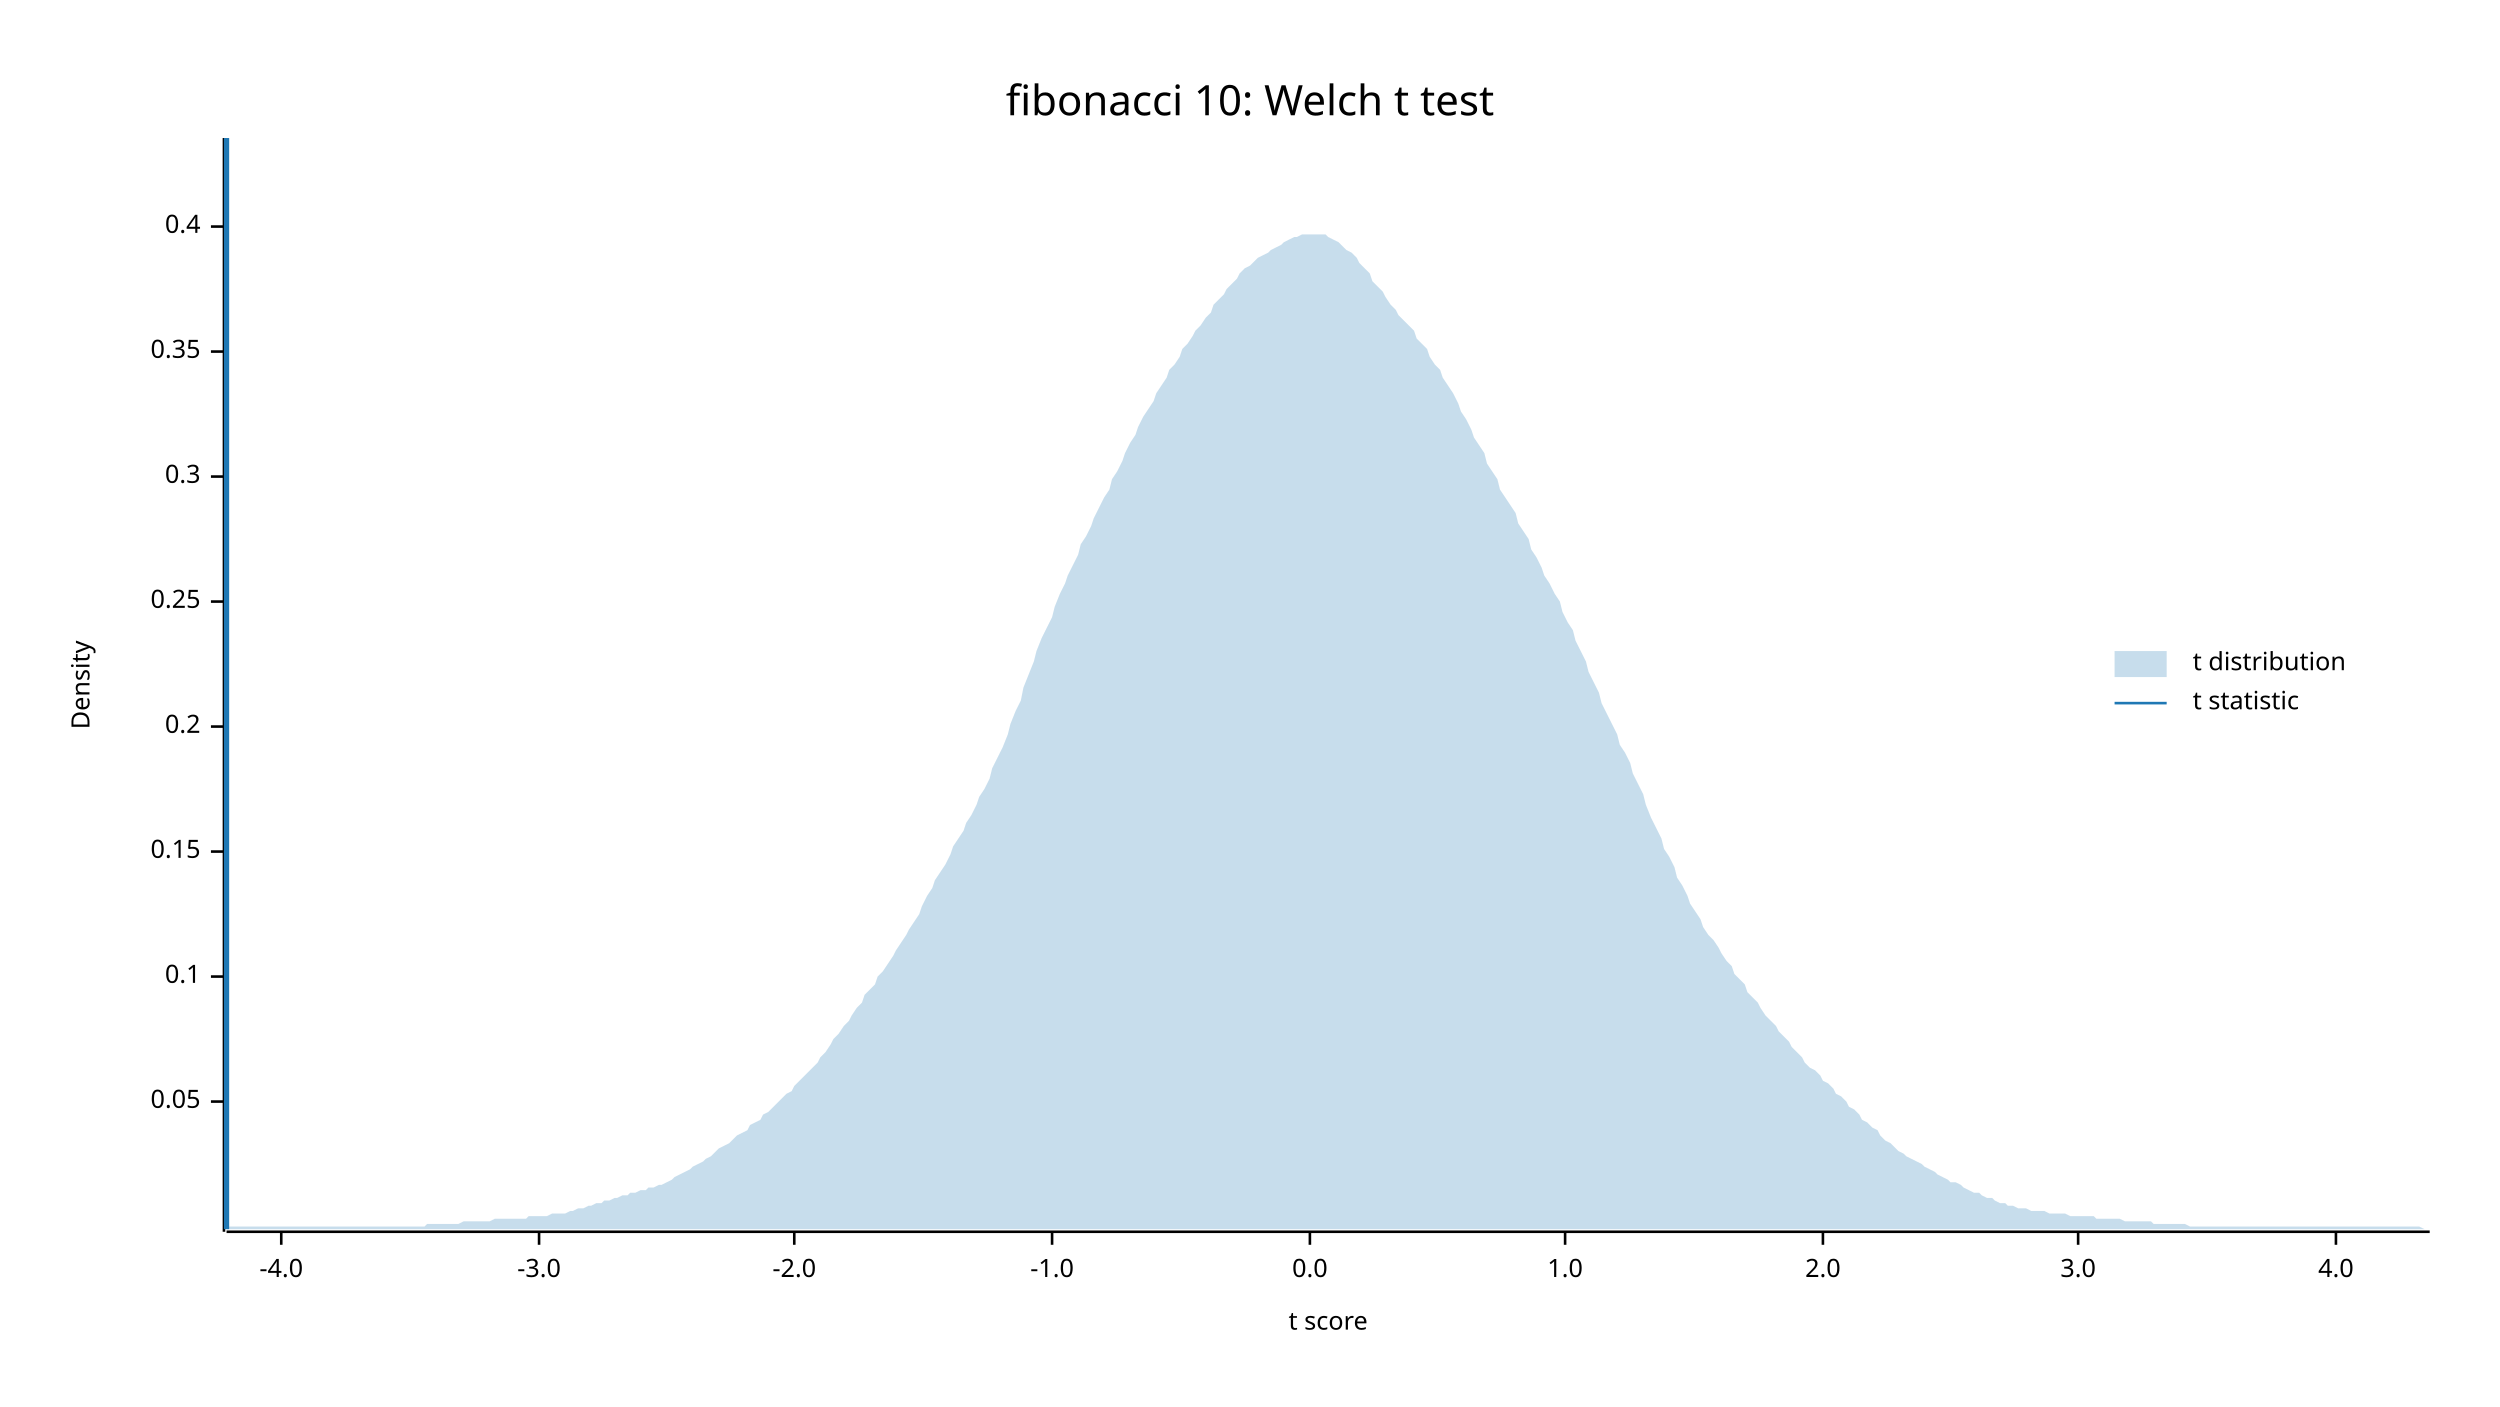
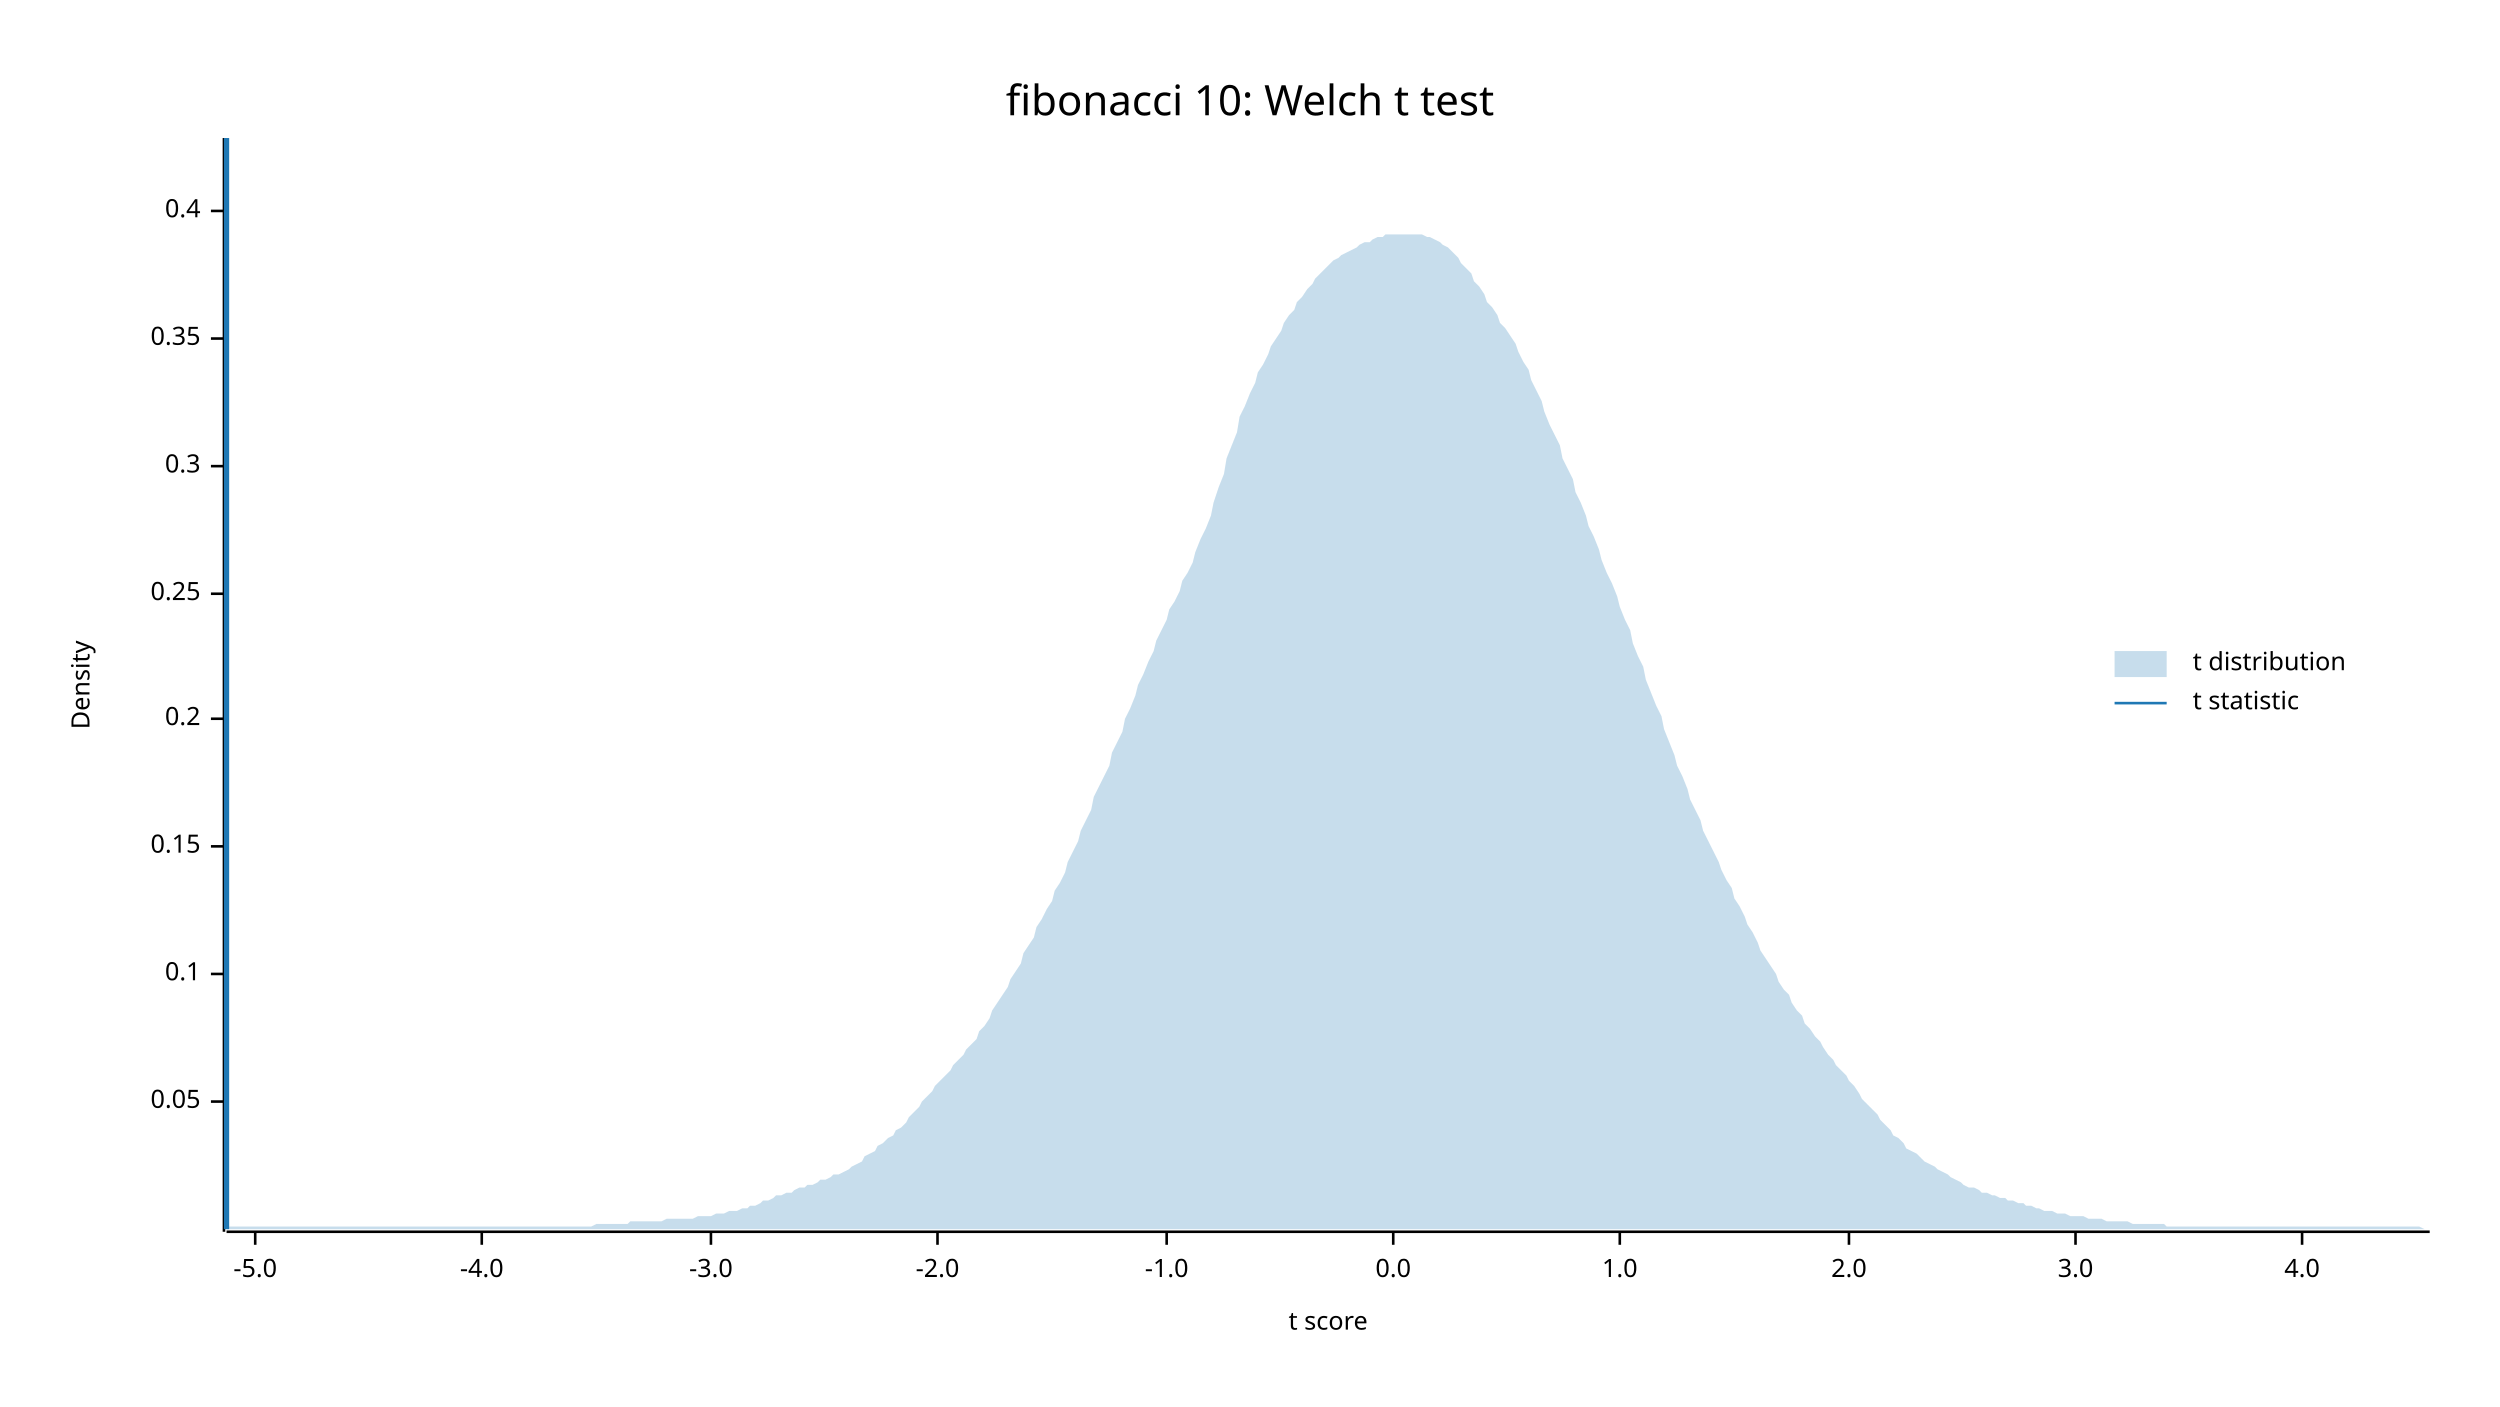
<svg xmlns="http://www.w3.org/2000/svg" width="960" height="540">
  <text x="480" y="32" dy="0.76em" text-anchor="middle" font-family="sans-serif" font-size="16.129" opacity="1" fill="#000000">
fibonacci 10: Welch t test
</text>
  <text x="27" y="263" dy="0.76em" text-anchor="middle" font-family="sans-serif" font-size="9.677" opacity="1" fill="#000000" transform="rotate(270, 27, 263)">
Density
</text>
  <text x="510" y="513" dy="-0.5ex" text-anchor="middle" font-family="sans-serif" font-size="9.677" opacity="1" fill="#000000">
t score
</text>
  <polyline fill="none" opacity="1" stroke="#000000" stroke-width="1" points="86,53 86,473 " />
  <text x="77" y="423" dy="0.5ex" text-anchor="end" font-family="sans-serif" font-size="9.677" opacity="1" fill="#000000">
0.05
</text>
  <polyline fill="none" opacity="1" stroke="#000000" stroke-width="1" points="81,423 86,423 " />
-   <text x="77" y="375" dy="0.5ex" text-anchor="end" font-family="sans-serif" font-size="9.677" opacity="1" fill="#000000">
+   <text x="77" y="374" dy="0.5ex" text-anchor="end" font-family="sans-serif" font-size="9.677" opacity="1" fill="#000000">
0.1
</text>
-   <polyline fill="none" opacity="1" stroke="#000000" stroke-width="1" points="81,375 86,375 " />
-   <text x="77" y="327" dy="0.5ex" text-anchor="end" font-family="sans-serif" font-size="9.677" opacity="1" fill="#000000">
+   <polyline fill="none" opacity="1" stroke="#000000" stroke-width="1" points="81,374 86,374 " />
+   <text x="77" y="325" dy="0.5ex" text-anchor="end" font-family="sans-serif" font-size="9.677" opacity="1" fill="#000000">
0.15
</text>
-   <polyline fill="none" opacity="1" stroke="#000000" stroke-width="1" points="81,327 86,327 " />
-   <text x="77" y="279" dy="0.5ex" text-anchor="end" font-family="sans-serif" font-size="9.677" opacity="1" fill="#000000">
+   <polyline fill="none" opacity="1" stroke="#000000" stroke-width="1" points="81,325 86,325 " />
+   <text x="77" y="276" dy="0.5ex" text-anchor="end" font-family="sans-serif" font-size="9.677" opacity="1" fill="#000000">
0.2
</text>
-   <polyline fill="none" opacity="1" stroke="#000000" stroke-width="1" points="81,279 86,279 " />
-   <text x="77" y="231" dy="0.5ex" text-anchor="end" font-family="sans-serif" font-size="9.677" opacity="1" fill="#000000">
+   <polyline fill="none" opacity="1" stroke="#000000" stroke-width="1" points="81,276 86,276 " />
+   <text x="77" y="228" dy="0.5ex" text-anchor="end" font-family="sans-serif" font-size="9.677" opacity="1" fill="#000000">
0.25
</text>
-   <polyline fill="none" opacity="1" stroke="#000000" stroke-width="1" points="81,231 86,231 " />
-   <text x="77" y="183" dy="0.5ex" text-anchor="end" font-family="sans-serif" font-size="9.677" opacity="1" fill="#000000">
+   <polyline fill="none" opacity="1" stroke="#000000" stroke-width="1" points="81,228 86,228 " />
+   <text x="77" y="179" dy="0.5ex" text-anchor="end" font-family="sans-serif" font-size="9.677" opacity="1" fill="#000000">
0.3
</text>
-   <polyline fill="none" opacity="1" stroke="#000000" stroke-width="1" points="81,183 86,183 " />
-   <text x="77" y="135" dy="0.5ex" text-anchor="end" font-family="sans-serif" font-size="9.677" opacity="1" fill="#000000">
+   <polyline fill="none" opacity="1" stroke="#000000" stroke-width="1" points="81,179 86,179 " />
+   <text x="77" y="130" dy="0.5ex" text-anchor="end" font-family="sans-serif" font-size="9.677" opacity="1" fill="#000000">
0.35
</text>
-   <polyline fill="none" opacity="1" stroke="#000000" stroke-width="1" points="81,135 86,135 " />
-   <text x="77" y="87" dy="0.5ex" text-anchor="end" font-family="sans-serif" font-size="9.677" opacity="1" fill="#000000">
+   <polyline fill="none" opacity="1" stroke="#000000" stroke-width="1" points="81,130 86,130 " />
+   <text x="77" y="81" dy="0.5ex" text-anchor="end" font-family="sans-serif" font-size="9.677" opacity="1" fill="#000000">
0.4
</text>
-   <polyline fill="none" opacity="1" stroke="#000000" stroke-width="1" points="81,87 86,87 " />
+   <polyline fill="none" opacity="1" stroke="#000000" stroke-width="1" points="81,81 86,81 " />
  <polyline fill="none" opacity="1" stroke="#000000" stroke-width="1" points="87,473 933,473 " />
-   <text x="108" y="483" dy="0.76em" text-anchor="middle" font-family="sans-serif" font-size="9.677" opacity="1" fill="#000000">
+   <text x="98" y="483" dy="0.76em" text-anchor="middle" font-family="sans-serif" font-size="9.677" opacity="1" fill="#000000">
+ -5.0
+ </text>
+   <polyline fill="none" opacity="1" stroke="#000000" stroke-width="1" points="98,473 98,478 " />
+   <text x="185" y="483" dy="0.76em" text-anchor="middle" font-family="sans-serif" font-size="9.677" opacity="1" fill="#000000">
-4.0
</text>
-   <polyline fill="none" opacity="1" stroke="#000000" stroke-width="1" points="108,473 108,478 " />
-   <text x="207" y="483" dy="0.76em" text-anchor="middle" font-family="sans-serif" font-size="9.677" opacity="1" fill="#000000">
+   <polyline fill="none" opacity="1" stroke="#000000" stroke-width="1" points="185,473 185,478 " />
+   <text x="273" y="483" dy="0.76em" text-anchor="middle" font-family="sans-serif" font-size="9.677" opacity="1" fill="#000000">
-3.0
</text>
-   <polyline fill="none" opacity="1" stroke="#000000" stroke-width="1" points="207,473 207,478 " />
-   <text x="305" y="483" dy="0.76em" text-anchor="middle" font-family="sans-serif" font-size="9.677" opacity="1" fill="#000000">
+   <polyline fill="none" opacity="1" stroke="#000000" stroke-width="1" points="273,473 273,478 " />
+   <text x="360" y="483" dy="0.76em" text-anchor="middle" font-family="sans-serif" font-size="9.677" opacity="1" fill="#000000">
-2.0
</text>
-   <polyline fill="none" opacity="1" stroke="#000000" stroke-width="1" points="305,473 305,478 " />
-   <text x="404" y="483" dy="0.76em" text-anchor="middle" font-family="sans-serif" font-size="9.677" opacity="1" fill="#000000">
+   <polyline fill="none" opacity="1" stroke="#000000" stroke-width="1" points="360,473 360,478 " />
+   <text x="448" y="483" dy="0.76em" text-anchor="middle" font-family="sans-serif" font-size="9.677" opacity="1" fill="#000000">
-1.0
</text>
-   <polyline fill="none" opacity="1" stroke="#000000" stroke-width="1" points="404,473 404,478 " />
-   <text x="503" y="483" dy="0.76em" text-anchor="middle" font-family="sans-serif" font-size="9.677" opacity="1" fill="#000000">
+   <polyline fill="none" opacity="1" stroke="#000000" stroke-width="1" points="448,473 448,478 " />
+   <text x="535" y="483" dy="0.76em" text-anchor="middle" font-family="sans-serif" font-size="9.677" opacity="1" fill="#000000">
0.0
</text>
-   <polyline fill="none" opacity="1" stroke="#000000" stroke-width="1" points="503,473 503,478 " />
-   <text x="601" y="483" dy="0.76em" text-anchor="middle" font-family="sans-serif" font-size="9.677" opacity="1" fill="#000000">
+   <polyline fill="none" opacity="1" stroke="#000000" stroke-width="1" points="535,473 535,478 " />
+   <text x="622" y="483" dy="0.76em" text-anchor="middle" font-family="sans-serif" font-size="9.677" opacity="1" fill="#000000">
1.0
</text>
-   <polyline fill="none" opacity="1" stroke="#000000" stroke-width="1" points="601,473 601,478 " />
-   <text x="700" y="483" dy="0.76em" text-anchor="middle" font-family="sans-serif" font-size="9.677" opacity="1" fill="#000000">
+   <polyline fill="none" opacity="1" stroke="#000000" stroke-width="1" points="622,473 622,478 " />
+   <text x="710" y="483" dy="0.76em" text-anchor="middle" font-family="sans-serif" font-size="9.677" opacity="1" fill="#000000">
2.0
</text>
-   <polyline fill="none" opacity="1" stroke="#000000" stroke-width="1" points="700,473 700,478 " />
-   <text x="798" y="483" dy="0.76em" text-anchor="middle" font-family="sans-serif" font-size="9.677" opacity="1" fill="#000000">
+   <polyline fill="none" opacity="1" stroke="#000000" stroke-width="1" points="710,473 710,478 " />
+   <text x="797" y="483" dy="0.76em" text-anchor="middle" font-family="sans-serif" font-size="9.677" opacity="1" fill="#000000">
3.0
</text>
-   <polyline fill="none" opacity="1" stroke="#000000" stroke-width="1" points="798,473 798,478 " />
-   <text x="897" y="483" dy="0.76em" text-anchor="middle" font-family="sans-serif" font-size="9.677" opacity="1" fill="#000000">
+   <polyline fill="none" opacity="1" stroke="#000000" stroke-width="1" points="797,473 797,478 " />
+   <text x="884" y="483" dy="0.76em" text-anchor="middle" font-family="sans-serif" font-size="9.677" opacity="1" fill="#000000">
4.0
</text>
-   <polyline fill="none" opacity="1" stroke="#000000" stroke-width="1" points="897,473 897,478 " />
-   <polygon opacity="0.25" fill="#1F78B4" points="87,472 88,471 90,471 92,471 93,471 95,471 97,471 98,471 100,471 102,471 103,471 105,471 107,471 109,471 110,471 112,471 114,471 115,471 117,471 119,471 120,471 122,471 124,471 125,471 127,471 129,471 131,471 132,471 134,471 136,471 137,471 139,471 141,471 142,471 144,471 146,471 148,471 149,471 151,471 153,471 154,471 156,471 158,471 159,471 161,471 163,471 164,470 166,470 168,470 170,470 171,470 173,470 175,470 176,470 178,469 180,469 181,469 183,469 185,469 187,469 188,469 190,468 192,468 193,468 195,468 197,468 198,468 200,468 202,468 203,467 205,467 207,467 209,467 210,467 212,466 214,466 215,466 217,466 219,465 220,465 222,464 224,464 226,463 227,463 229,462 231,462 232,461 234,461 236,460 237,460 239,459 241,459 242,458 244,458 246,457 248,457 249,456 251,456 253,455 254,455 256,454 258,453 259,452 261,451 263,450 265,449 266,448 268,447 270,446 271,445 273,444 275,442 276,441 278,440 280,439 281,438 283,436 285,435 287,434 288,432 290,431 292,430 293,428 295,427 297,425 298,424 300,422 302,420 304,419 305,417 307,415 309,413 310,412 312,410 314,408 315,406 317,404 319,401 320,399 322,397 324,394 326,392 327,390 329,387 331,385 332,382 334,380 336,378 337,375 339,373 341,370 343,367 344,365 346,362 348,359 349,357 351,354 353,351 354,348 356,344 358,341 359,338 361,335 363,332 365,328 366,325 368,322 370,319 371,316 373,313 375,309 376,306 378,303 380,299 381,295 383,291 385,287 387,282 388,278 390,273 392,269 393,264 395,259 397,254 398,250 400,245 402,241 404,237 405,233 407,228 409,224 410,221 412,217 414,213 415,209 417,206 419,202 420,199 422,195 424,191 426,188 427,184 429,181 431,177 432,174 434,170 436,167 437,164 439,160 441,157 443,154 444,151 446,148 448,145 449,142 451,140 453,137 454,134 456,132 458,129 459,127 461,125 463,122 465,120 466,117 468,115 470,113 471,111 473,109 475,107 476,105 478,103 480,102 482,100 483,99 485,98 487,97 488,96 490,95 492,94 493,93 495,92 497,91 498,91 500,90 502,90 504,90 505,90 507,90 509,90 510,91 512,92 514,93 515,94 517,96 519,97 521,99 522,101 524,103 526,105 527,108 529,110 531,112 532,114 534,117 536,119 537,121 539,123 541,125 543,127 544,130 546,132 548,134 549,137 551,140 553,142 554,145 556,148 558,151 560,155 561,158 563,161 565,165 566,168 568,171 570,174 571,178 573,181 575,184 576,188 578,191 580,194 582,197 583,201 585,204 587,207 588,211 590,214 592,218 593,221 595,224 597,228 599,231 600,235 602,239 604,242 605,246 607,250 609,254 610,258 612,262 614,266 615,270 617,274 619,278 621,282 622,286 624,289 626,293 627,297 629,301 631,305 632,309 634,314 636,318 638,322 639,326 641,329 643,333 644,337 646,340 648,344 649,347 651,350 653,353 654,356 656,359 658,361 660,364 661,366 663,369 665,371 666,374 668,376 670,378 671,381 673,383 675,385 676,387 678,390 680,392 682,394 683,396 685,398 687,400 688,402 690,404 692,406 693,408 695,410 697,411 699,413 700,415 702,416 704,418 705,420 707,421 709,423 710,425 712,426 714,428 715,430 717,431 719,433 721,434 722,436 724,438 726,439 727,440 729,442 731,443 732,444 734,445 736,446 738,447 739,448 741,449 743,450 744,451 746,452 748,453 749,454 751,454 753,455 754,456 756,457 758,458 760,458 761,459 763,460 765,460 766,461 768,462 770,462 771,463 773,463 775,464 777,464 778,464 780,465 782,465 783,465 785,465 787,466 788,466 790,466 792,466 793,466 795,467 797,467 799,467 800,467 802,467 804,467 805,468 807,468 809,468 810,468 812,468 814,468 816,469 817,469 819,469 821,469 822,469 824,469 826,469 827,470 829,470 831,470 832,470 834,470 836,470 838,470 839,470 841,471 843,471 844,471 846,471 848,471 849,471 851,471 853,471 855,471 856,471 858,471 860,471 861,471 863,471 865,471 866,471 868,471 870,471 871,471 873,471 875,471 877,471 878,471 880,471 882,471 883,471 885,471 887,471 888,471 890,471 892,471 894,471 895,471 897,471 899,471 900,471 902,471 904,471 905,471 907,471 909,471 910,471 912,471 914,471 916,471 917,471 919,471 921,471 922,471 924,471 926,471 927,471 929,471 931,472 933,472 933,472 87,472 " />
+   <polyline fill="none" opacity="1" stroke="#000000" stroke-width="1" points="884,473 884,478 " />
+   <polygon opacity="0.25" fill="#1F78B4" points="87,472 88,471 90,471 92,471 93,471 95,471 97,471 98,471 100,471 102,471 103,471 105,471 107,471 109,471 110,471 112,471 114,471 115,471 117,471 119,471 120,471 122,471 124,471 125,471 127,471 129,471 131,471 132,471 134,471 136,471 137,471 139,471 141,471 142,471 144,471 146,471 148,471 149,471 151,471 153,471 154,471 156,471 158,471 159,471 161,471 163,471 164,471 166,471 168,471 170,471 171,471 173,471 175,471 176,471 178,471 180,471 181,471 183,471 185,471 187,471 188,471 190,471 192,471 193,471 195,471 197,471 198,471 200,471 202,471 203,471 205,471 207,471 209,471 210,471 212,471 214,471 215,471 217,471 219,471 220,471 222,471 224,471 226,471 227,471 229,470 231,470 232,470 234,470 236,470 237,470 239,470 241,470 242,469 244,469 246,469 248,469 249,469 251,469 253,469 254,469 256,468 258,468 259,468 261,468 263,468 265,468 266,468 268,467 270,467 271,467 273,467 275,466 276,466 278,466 280,465 281,465 283,465 285,464 287,464 288,463 290,463 292,462 293,461 295,461 297,460 298,459 300,459 302,458 304,458 305,457 307,456 309,456 310,455 312,455 314,454 315,453 317,453 319,452 320,451 322,451 324,450 326,449 327,448 329,447 331,446 332,444 334,443 336,442 337,440 339,439 341,437 343,436 344,434 346,433 348,431 349,429 351,427 353,425 354,423 356,421 358,419 359,417 361,415 363,413 365,411 366,409 368,407 370,405 371,403 373,401 375,399 376,396 378,394 380,391 381,388 383,385 385,382 387,379 388,376 390,373 392,370 393,366 395,363 397,360 398,356 400,353 402,349 404,346 405,342 407,339 409,335 410,331 412,327 414,323 415,319 417,315 419,311 420,306 422,302 424,298 426,294 427,289 429,285 431,281 432,276 434,272 436,267 437,263 439,259 441,254 443,250 444,246 446,242 448,238 449,234 451,231 453,227 454,223 456,220 458,216 459,212 461,207 463,203 465,198 466,193 468,187 470,182 471,176 473,171 475,166 476,160 478,156 480,151 482,147 483,143 485,140 487,136 488,133 490,130 492,127 493,124 495,121 497,119 498,116 500,114 502,111 504,109 505,107 507,105 509,103 510,102 512,100 514,99 515,98 517,97 519,96 521,95 522,94 524,93 526,93 527,92 529,91 531,91 532,90 534,90 536,90 537,90 539,90 541,90 543,90 544,90 546,90 548,91 549,91 551,92 553,93 554,94 556,95 558,97 560,99 561,101 563,103 565,105 566,108 568,110 570,113 571,116 573,118 575,121 576,124 578,126 580,129 582,132 583,135 585,139 587,142 588,146 590,150 592,154 593,158 595,163 597,167 599,171 600,176 602,180 604,184 605,189 607,193 609,198 610,202 612,206 614,211 615,215 617,220 619,224 621,229 622,233 624,238 626,242 627,247 629,252 631,256 632,261 634,266 636,271 638,275 639,280 641,285 643,290 644,294 646,298 648,303 649,307 651,311 653,315 654,319 656,323 658,327 660,331 661,334 663,338 665,341 666,345 668,348 670,352 671,355 673,358 675,362 676,365 678,368 680,371 682,374 683,377 685,380 687,382 688,385 690,388 692,390 693,393 695,395 697,398 699,400 700,402 702,405 704,407 705,409 707,411 709,413 710,415 712,417 714,420 715,422 717,424 719,426 721,428 722,430 724,432 726,434 727,436 729,437 731,439 732,441 734,442 736,443 738,445 739,446 741,447 743,448 744,449 746,450 748,451 749,452 751,453 753,454 754,455 756,456 758,456 760,457 761,458 763,458 765,459 766,459 768,460 770,460 771,461 773,461 775,462 777,462 778,463 780,463 782,464 783,464 785,465 787,465 788,465 790,466 792,466 793,466 795,467 797,467 799,467 800,467 802,468 804,468 805,468 807,468 809,469 810,469 812,469 814,469 816,469 817,469 819,470 821,470 822,470 824,470 826,470 827,470 829,470 831,470 832,471 834,471 836,471 838,471 839,471 841,471 843,471 844,471 846,471 848,471 849,471 851,471 853,471 855,471 856,471 858,471 860,471 861,471 863,471 865,471 866,471 868,471 870,471 871,471 873,471 875,471 877,471 878,471 880,471 882,471 883,471 885,471 887,471 888,471 890,471 892,471 894,471 895,471 897,471 899,471 900,471 902,471 904,471 905,471 907,471 909,471 910,471 912,471 914,471 916,471 917,471 919,471 921,471 922,471 924,471 926,471 927,471 929,471 931,472 933,472 933,472 87,472 " />
  <polyline fill="none" opacity="1" stroke="#1F78B4" stroke-width="2" points="87,472 87,53 " />
  <text x="842" y="250" dy="0.76em" text-anchor="start" font-family="sans-serif" font-size="9.677" opacity="1" fill="#000000">
t distribution
</text>
  <text x="842" y="265" dy="0.76em" text-anchor="start" font-family="sans-serif" font-size="9.677" opacity="1" fill="#000000">
t statistic
</text>
  <rect x="812" y="250" width="20" height="10" opacity="0.25" fill="#1F78B4" stroke="none" />
  <polyline fill="none" opacity="1" stroke="#1F78B4" stroke-width="1" points="812,270 832,270 " />
</svg>
